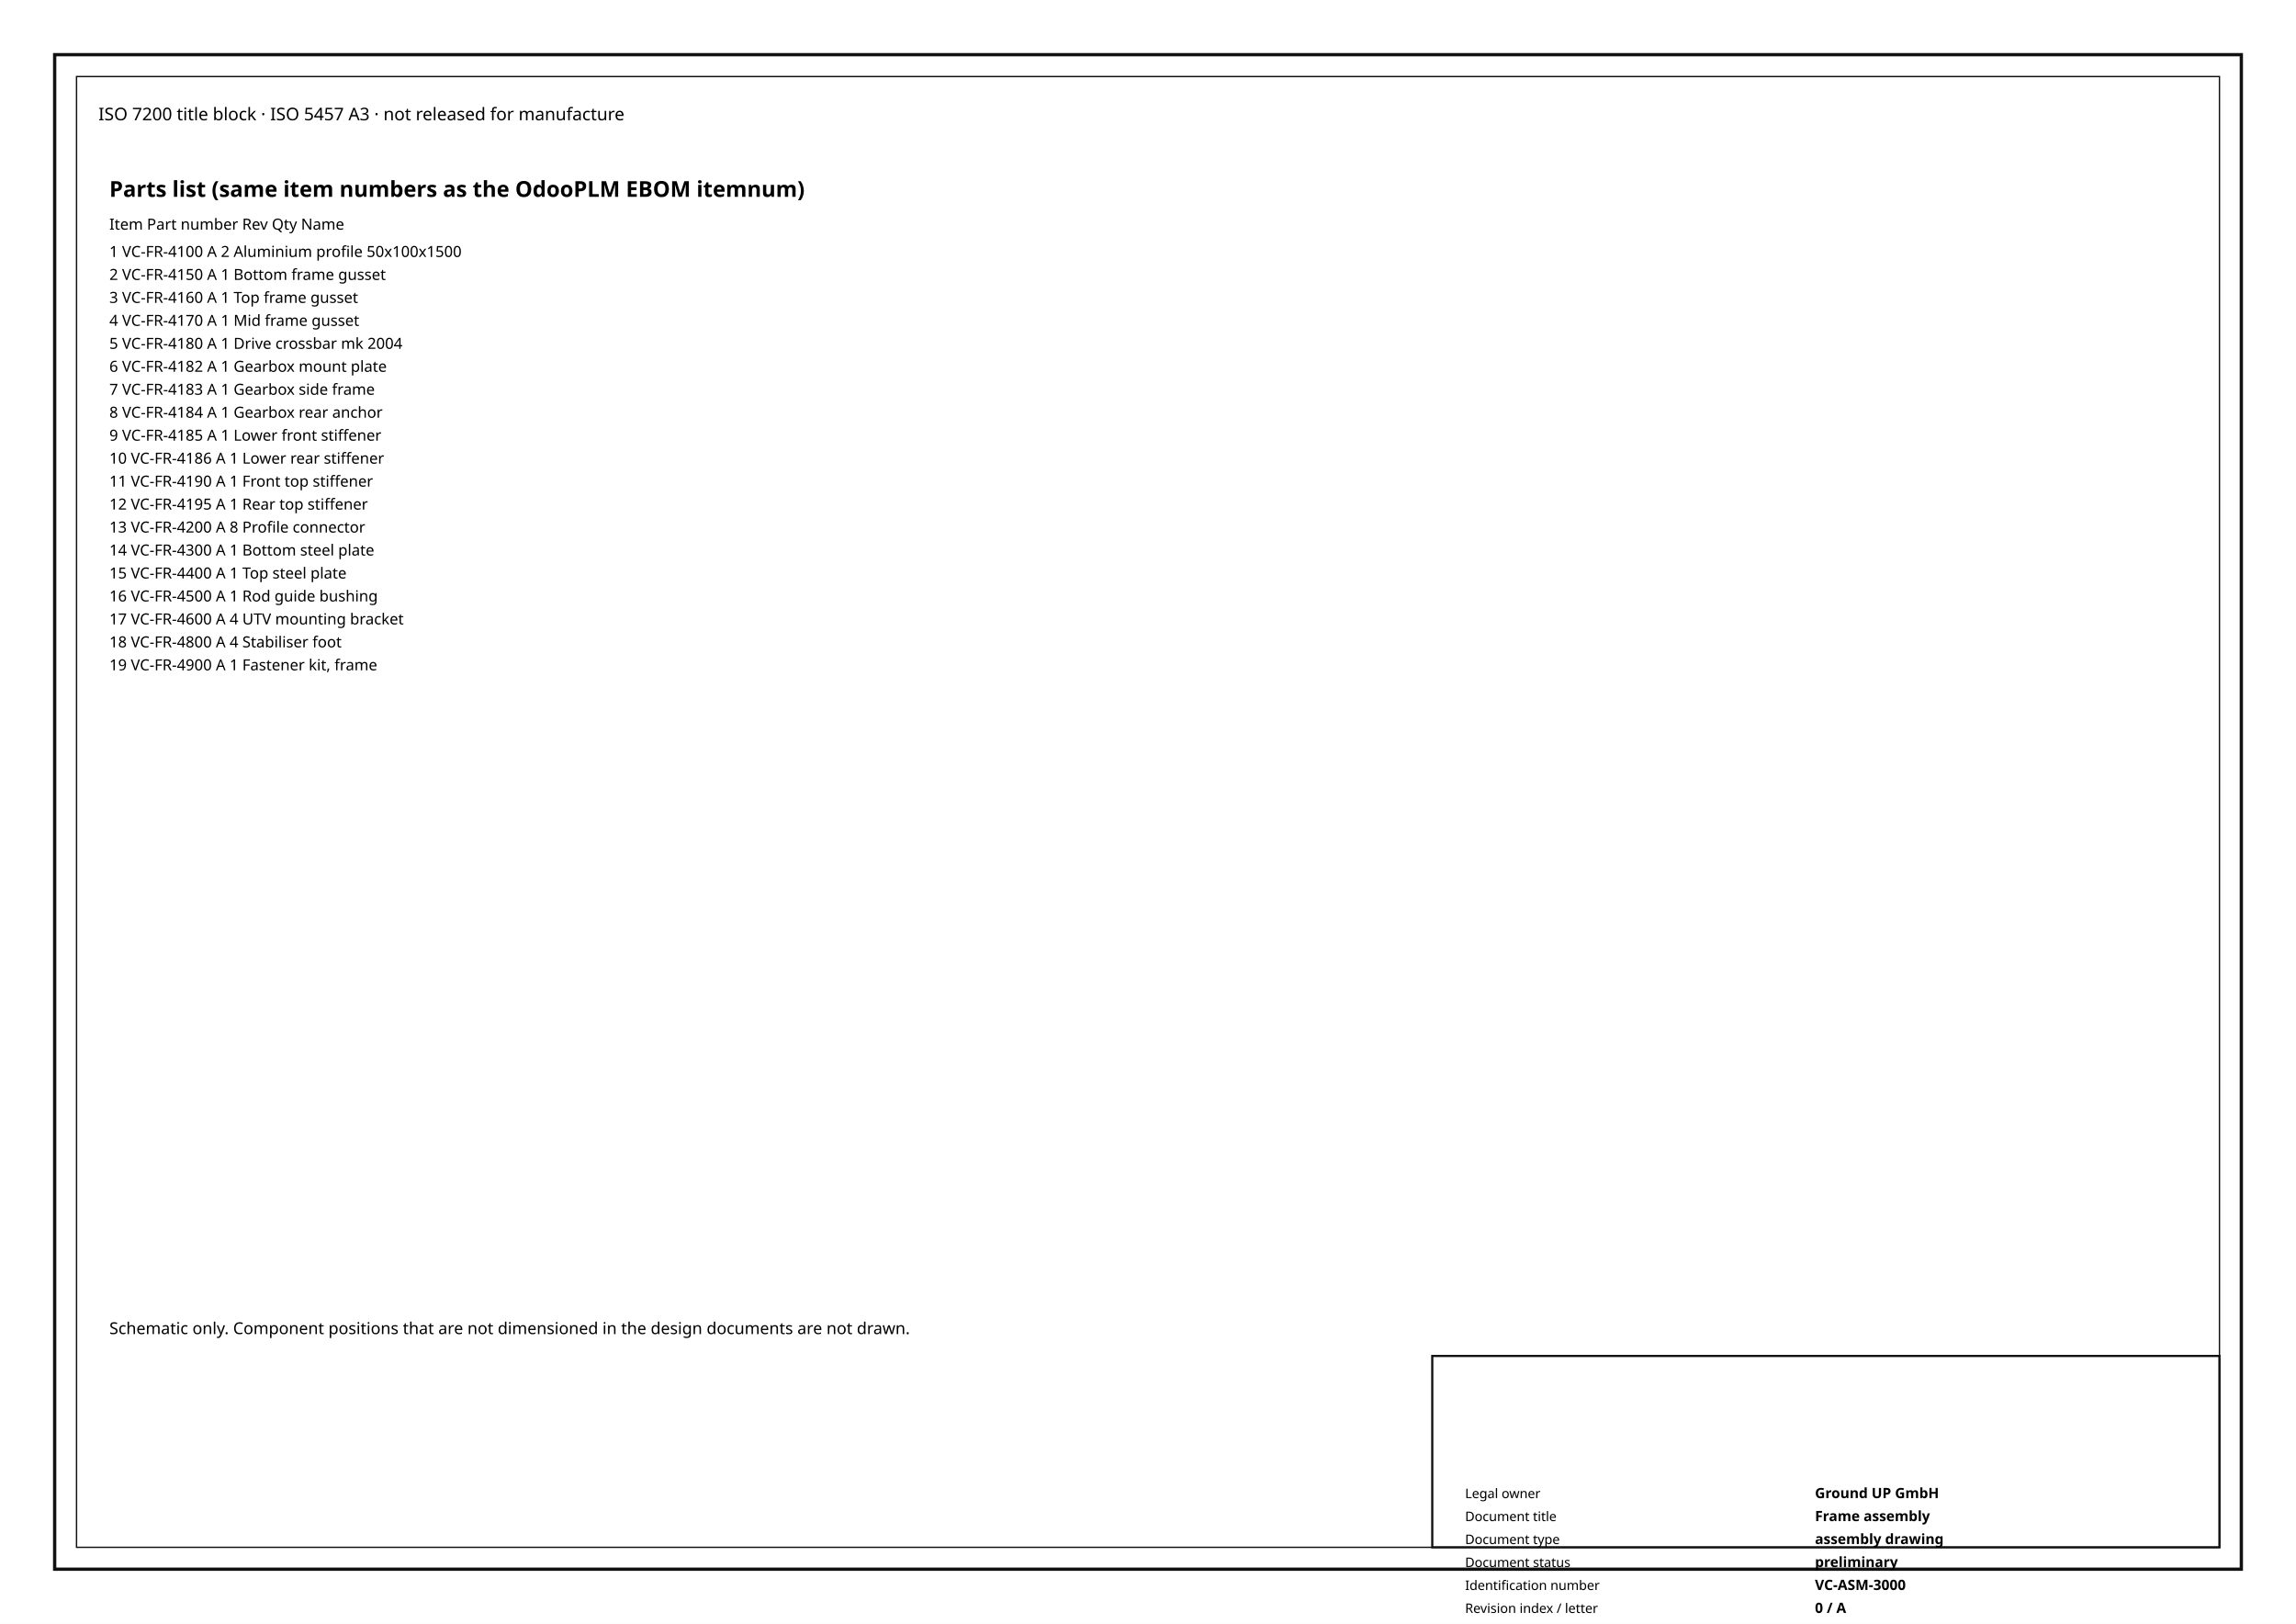
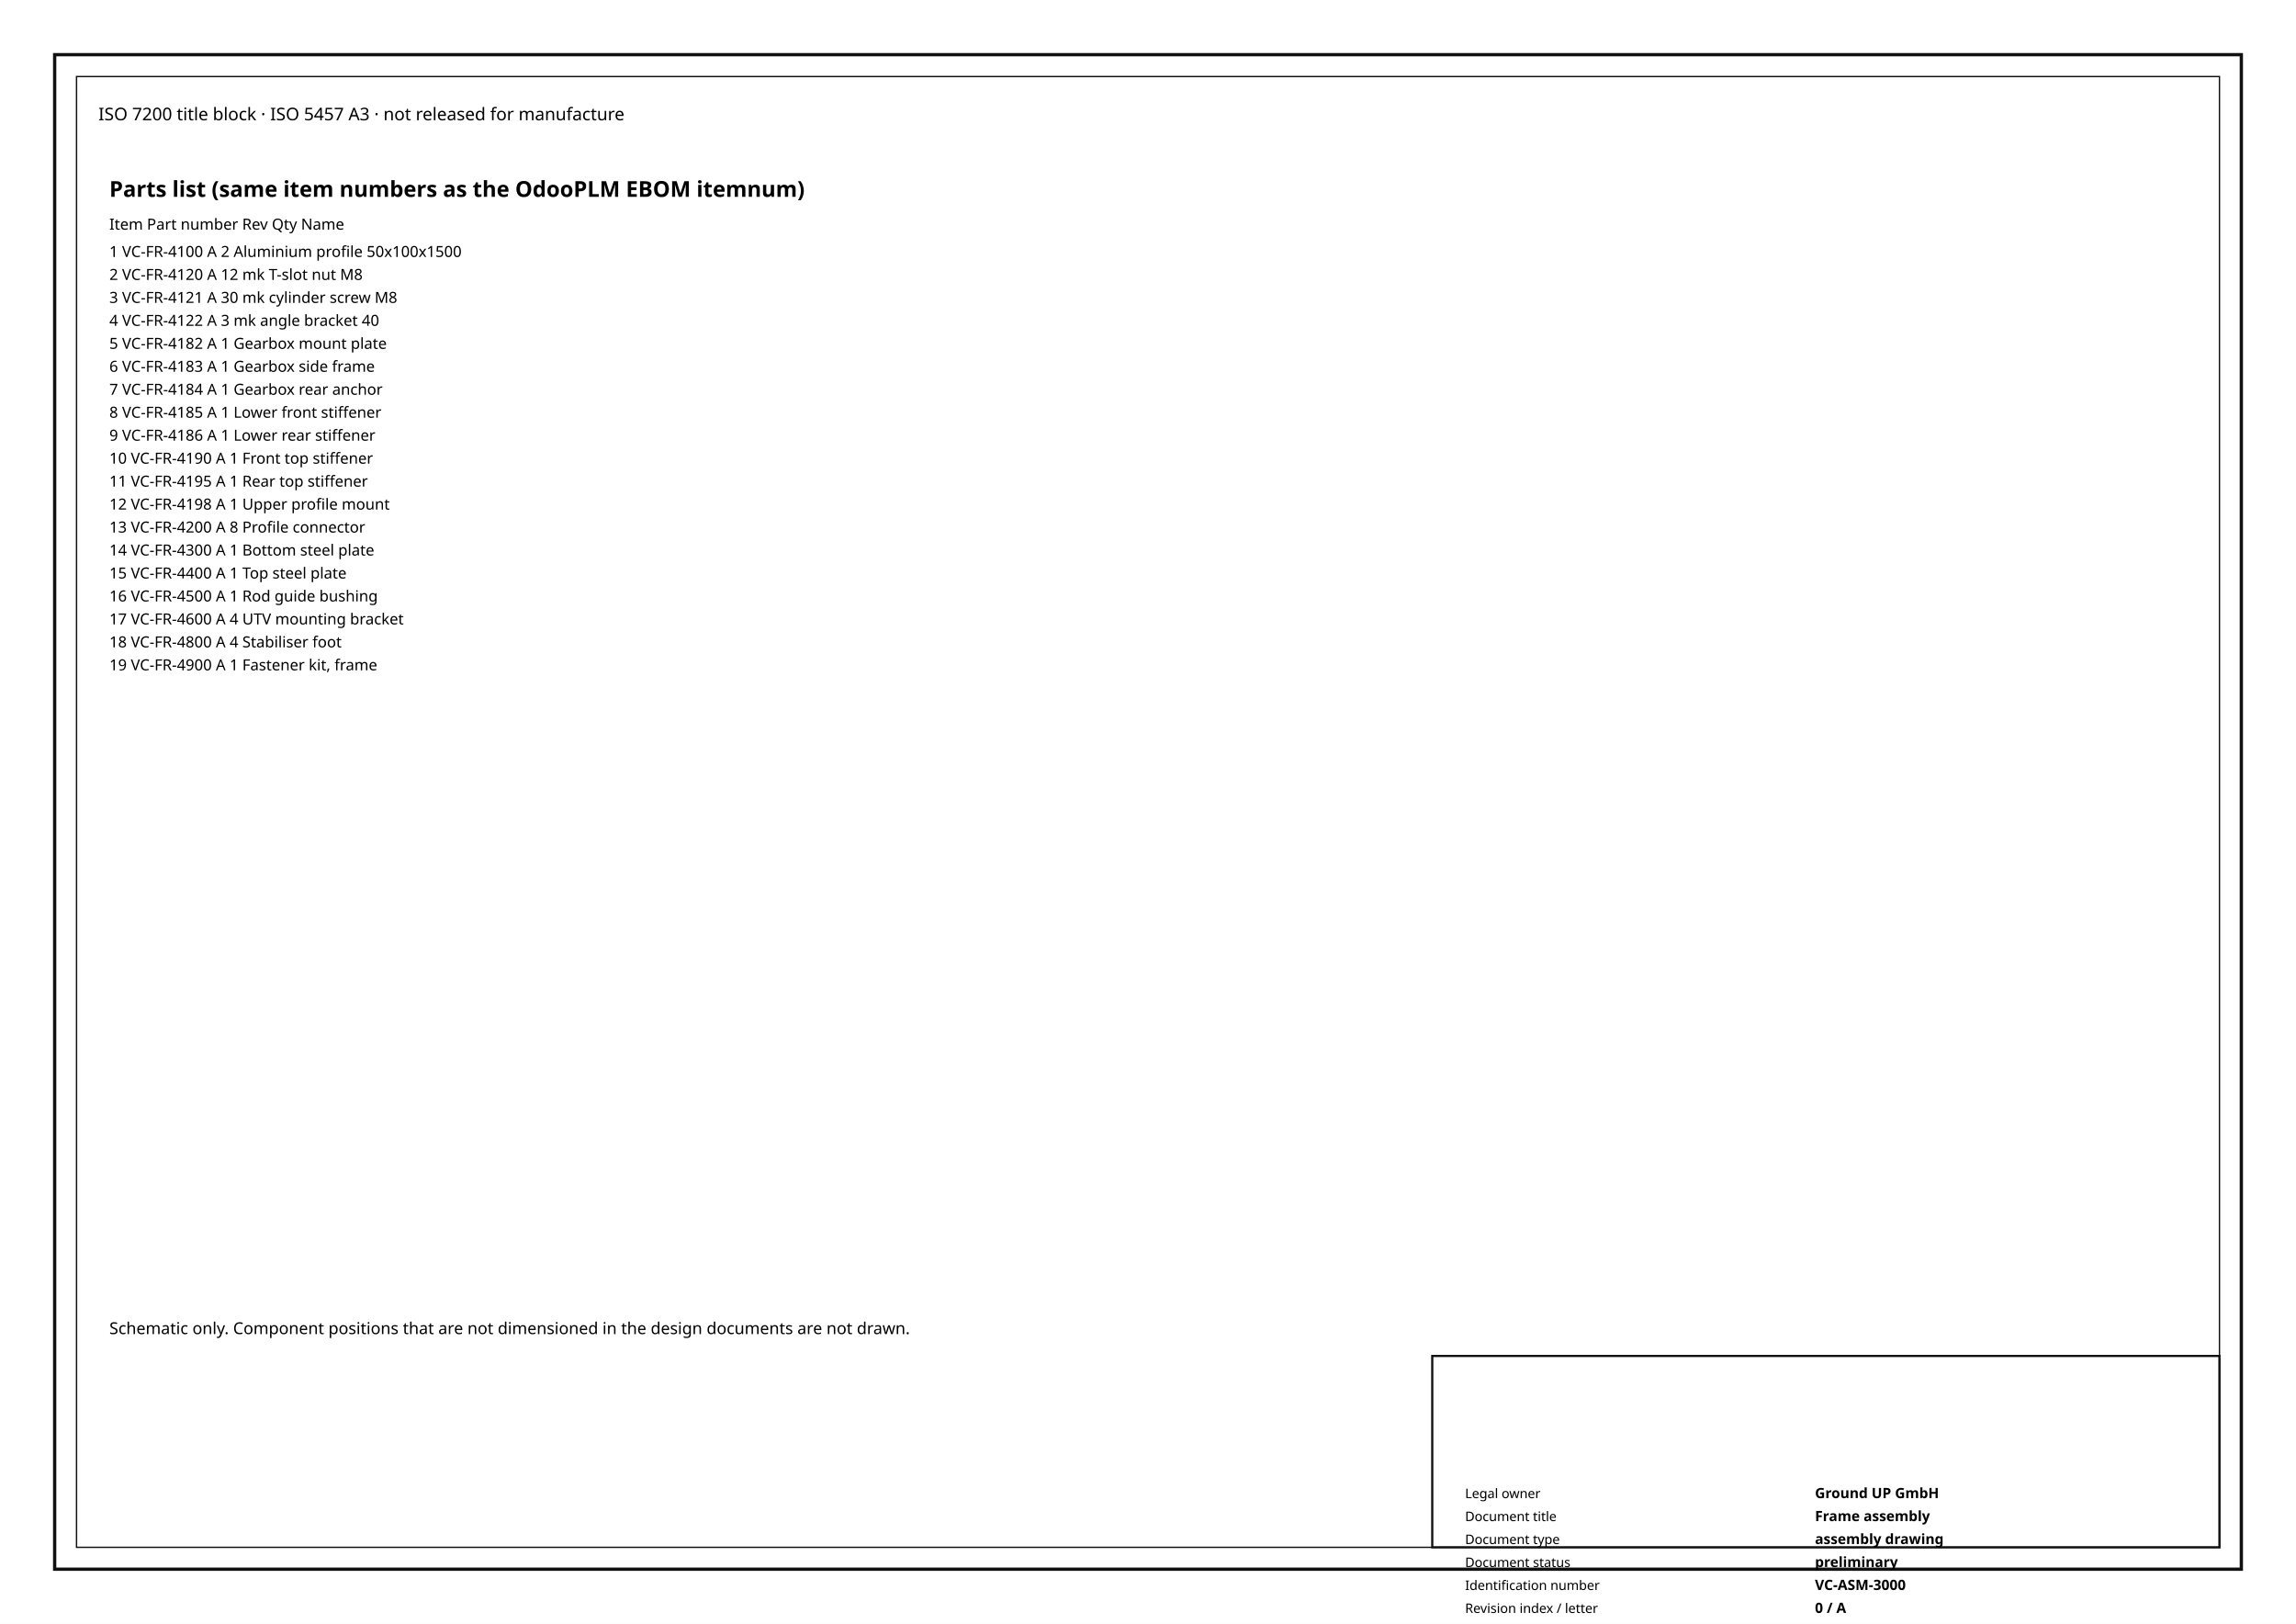
<svg xmlns="http://www.w3.org/2000/svg" width="420mm" height="297mm" viewBox="0 0 420.0 297.0">
  <rect width="100%" height="100%" fill="#fff" />
  <rect x="10" y="10" width="400" height="277" fill="none" stroke="#111" stroke-width="0.6" />
  <rect x="14" y="14" width="392" height="269" fill="none" stroke="#111" stroke-width="0.25" />
  <rect x="262" y="248" width="144" height="35" fill="none" stroke="#111" stroke-width="0.4" />
  <text x="18" y="22" font-size="3.2" font-family="sans-serif">ISO 7200 title block · ISO 5457 A3 · not released for manufacture</text>
  <text x="20" y="36" font-size="4" font-family="sans-serif" font-weight="700">Parts list (same item numbers as the OdooPLM EBOM itemnum)</text>
  <text x="20" y="42" font-size="2.8" font-family="sans-serif">Item  Part number   Rev  Qty  Name</text>
  <text x="20" y="47" font-size="2.8" font-family="sans-serif">1      VC-FR-4100     A    2    Aluminium profile 50x100x1500</text>
-   <text x="20" y="51.2" font-size="2.8" font-family="sans-serif">2      VC-FR-4150     A    1    Bottom frame gusset</text>
-   <text x="20" y="55.4" font-size="2.8" font-family="sans-serif">3      VC-FR-4160     A    1    Top frame gusset</text>
-   <text x="20" y="59.6" font-size="2.8" font-family="sans-serif">4      VC-FR-4170     A    1    Mid frame gusset</text>
-   <text x="20" y="63.8" font-size="2.8" font-family="sans-serif">5      VC-FR-4180     A    1    Drive crossbar mk 2004</text>
-   <text x="20" y="68" font-size="2.8" font-family="sans-serif">6      VC-FR-4182     A    1    Gearbox mount plate</text>
-   <text x="20" y="72.2" font-size="2.8" font-family="sans-serif">7      VC-FR-4183     A    1    Gearbox side frame</text>
-   <text x="20" y="76.4" font-size="2.8" font-family="sans-serif">8      VC-FR-4184     A    1    Gearbox rear anchor</text>
-   <text x="20" y="80.6" font-size="2.8" font-family="sans-serif">9      VC-FR-4185     A    1    Lower front stiffener</text>
-   <text x="20" y="84.8" font-size="2.8" font-family="sans-serif">10     VC-FR-4186     A    1    Lower rear stiffener</text>
-   <text x="20" y="89" font-size="2.8" font-family="sans-serif">11     VC-FR-4190     A    1    Front top stiffener</text>
-   <text x="20" y="93.2" font-size="2.8" font-family="sans-serif">12     VC-FR-4195     A    1    Rear top stiffener</text>
+   <text x="20" y="51.2" font-size="2.8" font-family="sans-serif">2      VC-FR-4120     A    12   mk T-slot nut M8</text>
+   <text x="20" y="55.4" font-size="2.8" font-family="sans-serif">3      VC-FR-4121     A    30   mk cylinder screw M8</text>
+   <text x="20" y="59.6" font-size="2.8" font-family="sans-serif">4      VC-FR-4122     A    3    mk angle bracket 40</text>
+   <text x="20" y="63.8" font-size="2.8" font-family="sans-serif">5      VC-FR-4182     A    1    Gearbox mount plate</text>
+   <text x="20" y="68" font-size="2.8" font-family="sans-serif">6      VC-FR-4183     A    1    Gearbox side frame</text>
+   <text x="20" y="72.2" font-size="2.8" font-family="sans-serif">7      VC-FR-4184     A    1    Gearbox rear anchor</text>
+   <text x="20" y="76.4" font-size="2.8" font-family="sans-serif">8      VC-FR-4185     A    1    Lower front stiffener</text>
+   <text x="20" y="80.6" font-size="2.8" font-family="sans-serif">9      VC-FR-4186     A    1    Lower rear stiffener</text>
+   <text x="20" y="84.8" font-size="2.8" font-family="sans-serif">10     VC-FR-4190     A    1    Front top stiffener</text>
+   <text x="20" y="89" font-size="2.8" font-family="sans-serif">11     VC-FR-4195     A    1    Rear top stiffener</text>
+   <text x="20" y="93.2" font-size="2.8" font-family="sans-serif">12     VC-FR-4198     A    1    Upper profile mount</text>
  <text x="20" y="97.4" font-size="2.8" font-family="sans-serif">13     VC-FR-4200     A    8    Profile connector</text>
  <text x="20" y="101.6" font-size="2.8" font-family="sans-serif">14     VC-FR-4300     A    1    Bottom steel plate</text>
  <text x="20" y="105.8" font-size="2.8" font-family="sans-serif">15     VC-FR-4400     A    1    Top steel plate</text>
  <text x="20" y="110" font-size="2.8" font-family="sans-serif">16     VC-FR-4500     A    1    Rod guide bushing</text>
  <text x="20" y="114.2" font-size="2.8" font-family="sans-serif">17     VC-FR-4600     A    4    UTV mounting bracket</text>
  <text x="20" y="118.4" font-size="2.8" font-family="sans-serif">18     VC-FR-4800     A    4    Stabiliser foot</text>
  <text x="20" y="122.6" font-size="2.8" font-family="sans-serif">19     VC-FR-4900     A    1    Fastener kit, frame</text>
  <text x="20" y="244" font-size="3" font-family="sans-serif">Schematic only. Component positions that are not dimensioned in the design documents are not drawn.</text>
  <text x="268" y="274" font-size="2.4" font-family="sans-serif">Legal owner</text>
  <text x="332" y="274" font-size="2.6" font-family="sans-serif" font-weight="700">Ground UP GmbH</text>
  <text x="268" y="278.2" font-size="2.4" font-family="sans-serif">Document title</text>
  <text x="332" y="278.2" font-size="2.6" font-family="sans-serif" font-weight="700">Frame assembly</text>
  <text x="268" y="282.4" font-size="2.4" font-family="sans-serif">Document type</text>
  <text x="332" y="282.4" font-size="2.6" font-family="sans-serif" font-weight="700">assembly drawing</text>
  <text x="268" y="286.6" font-size="2.4" font-family="sans-serif">Document status</text>
  <text x="332" y="286.6" font-size="2.6" font-family="sans-serif" font-weight="700">preliminary</text>
  <text x="268" y="290.8" font-size="2.4" font-family="sans-serif">Identification number</text>
  <text x="332" y="290.8" font-size="2.6" font-family="sans-serif" font-weight="700">VC-ASM-3000</text>
  <text x="268" y="295" font-size="2.4" font-family="sans-serif">Revision index / letter</text>
  <text x="332" y="295" font-size="2.6" font-family="sans-serif" font-weight="700">0 / A</text>
  <text x="268" y="299.2" font-size="2.4" font-family="sans-serif">Creator</text>
  <text x="332" y="299.2" font-size="2.6" font-family="sans-serif" font-weight="700">vibrocore cad export</text>
  <text x="268" y="303.4" font-size="2.4" font-family="sans-serif">Created</text>
  <text x="332" y="303.4" font-size="2.6" font-family="sans-serif" font-weight="700">2026-11-19</text>
  <text x="268" y="307.6" font-size="2.4" font-family="sans-serif">Units</text>
  <text x="332" y="307.6" font-size="2.6" font-family="sans-serif" font-weight="700">mm</text>
  <text x="268" y="311.8" font-size="2.4" font-family="sans-serif">Projection</text>
  <text x="332" y="311.8" font-size="2.6" font-family="sans-serif" font-weight="700">first angle (ISO 128)</text>
  <text x="268" y="316" font-size="2.4" font-family="sans-serif">Sheet</text>
  <text x="332" y="316" font-size="2.6" font-family="sans-serif" font-weight="700">1 / 1</text>
</svg>
